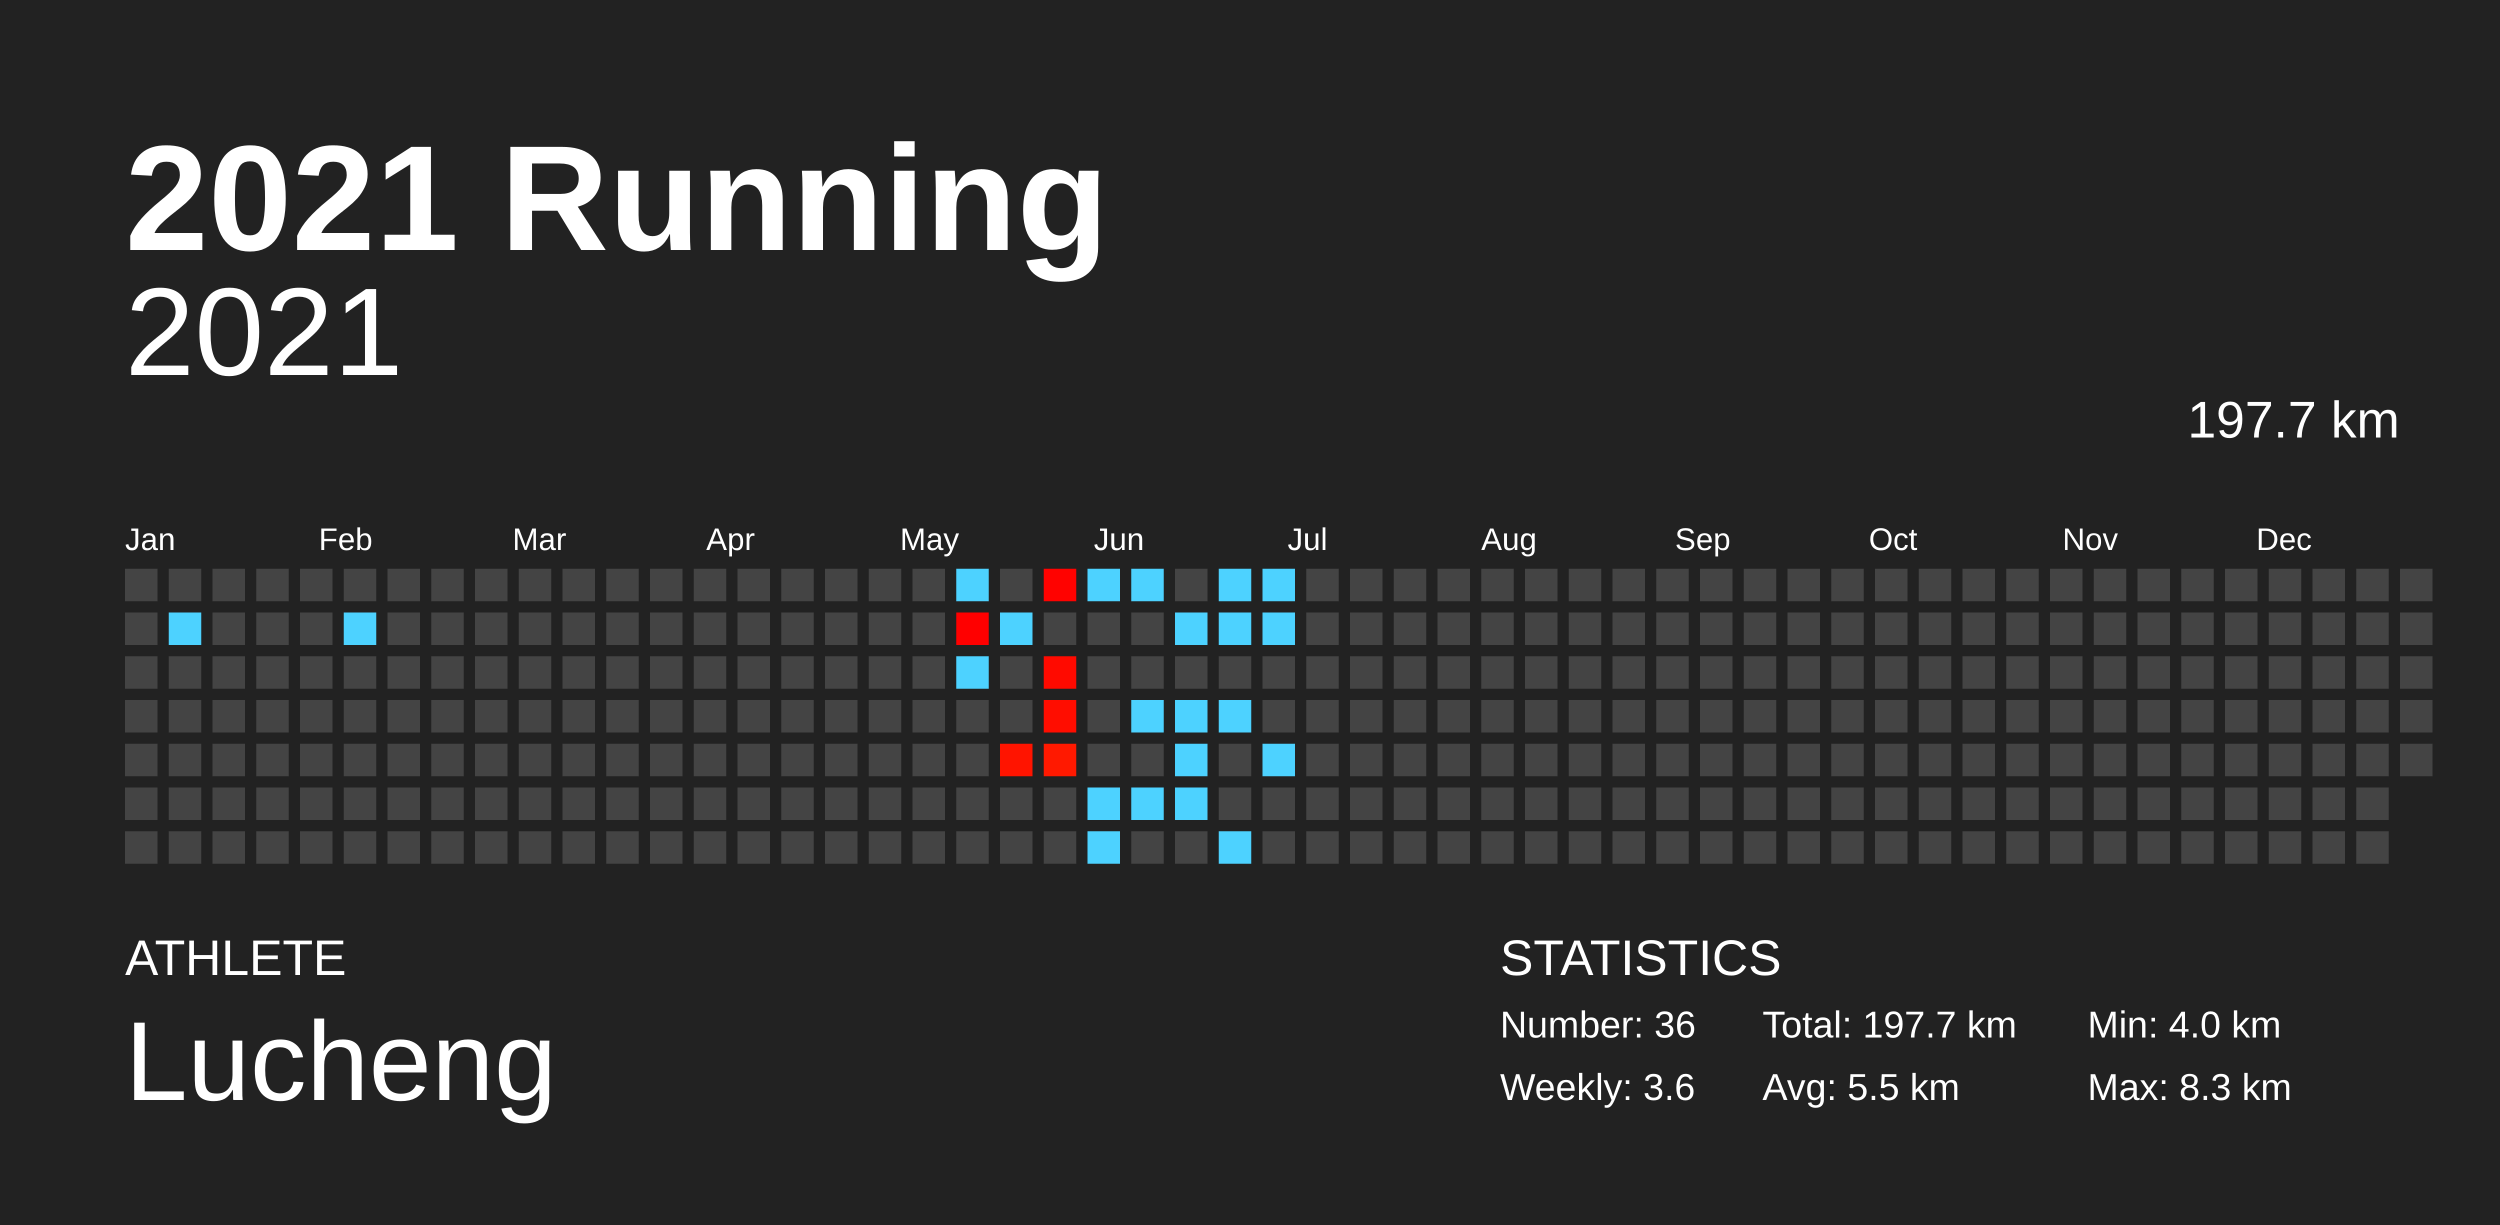
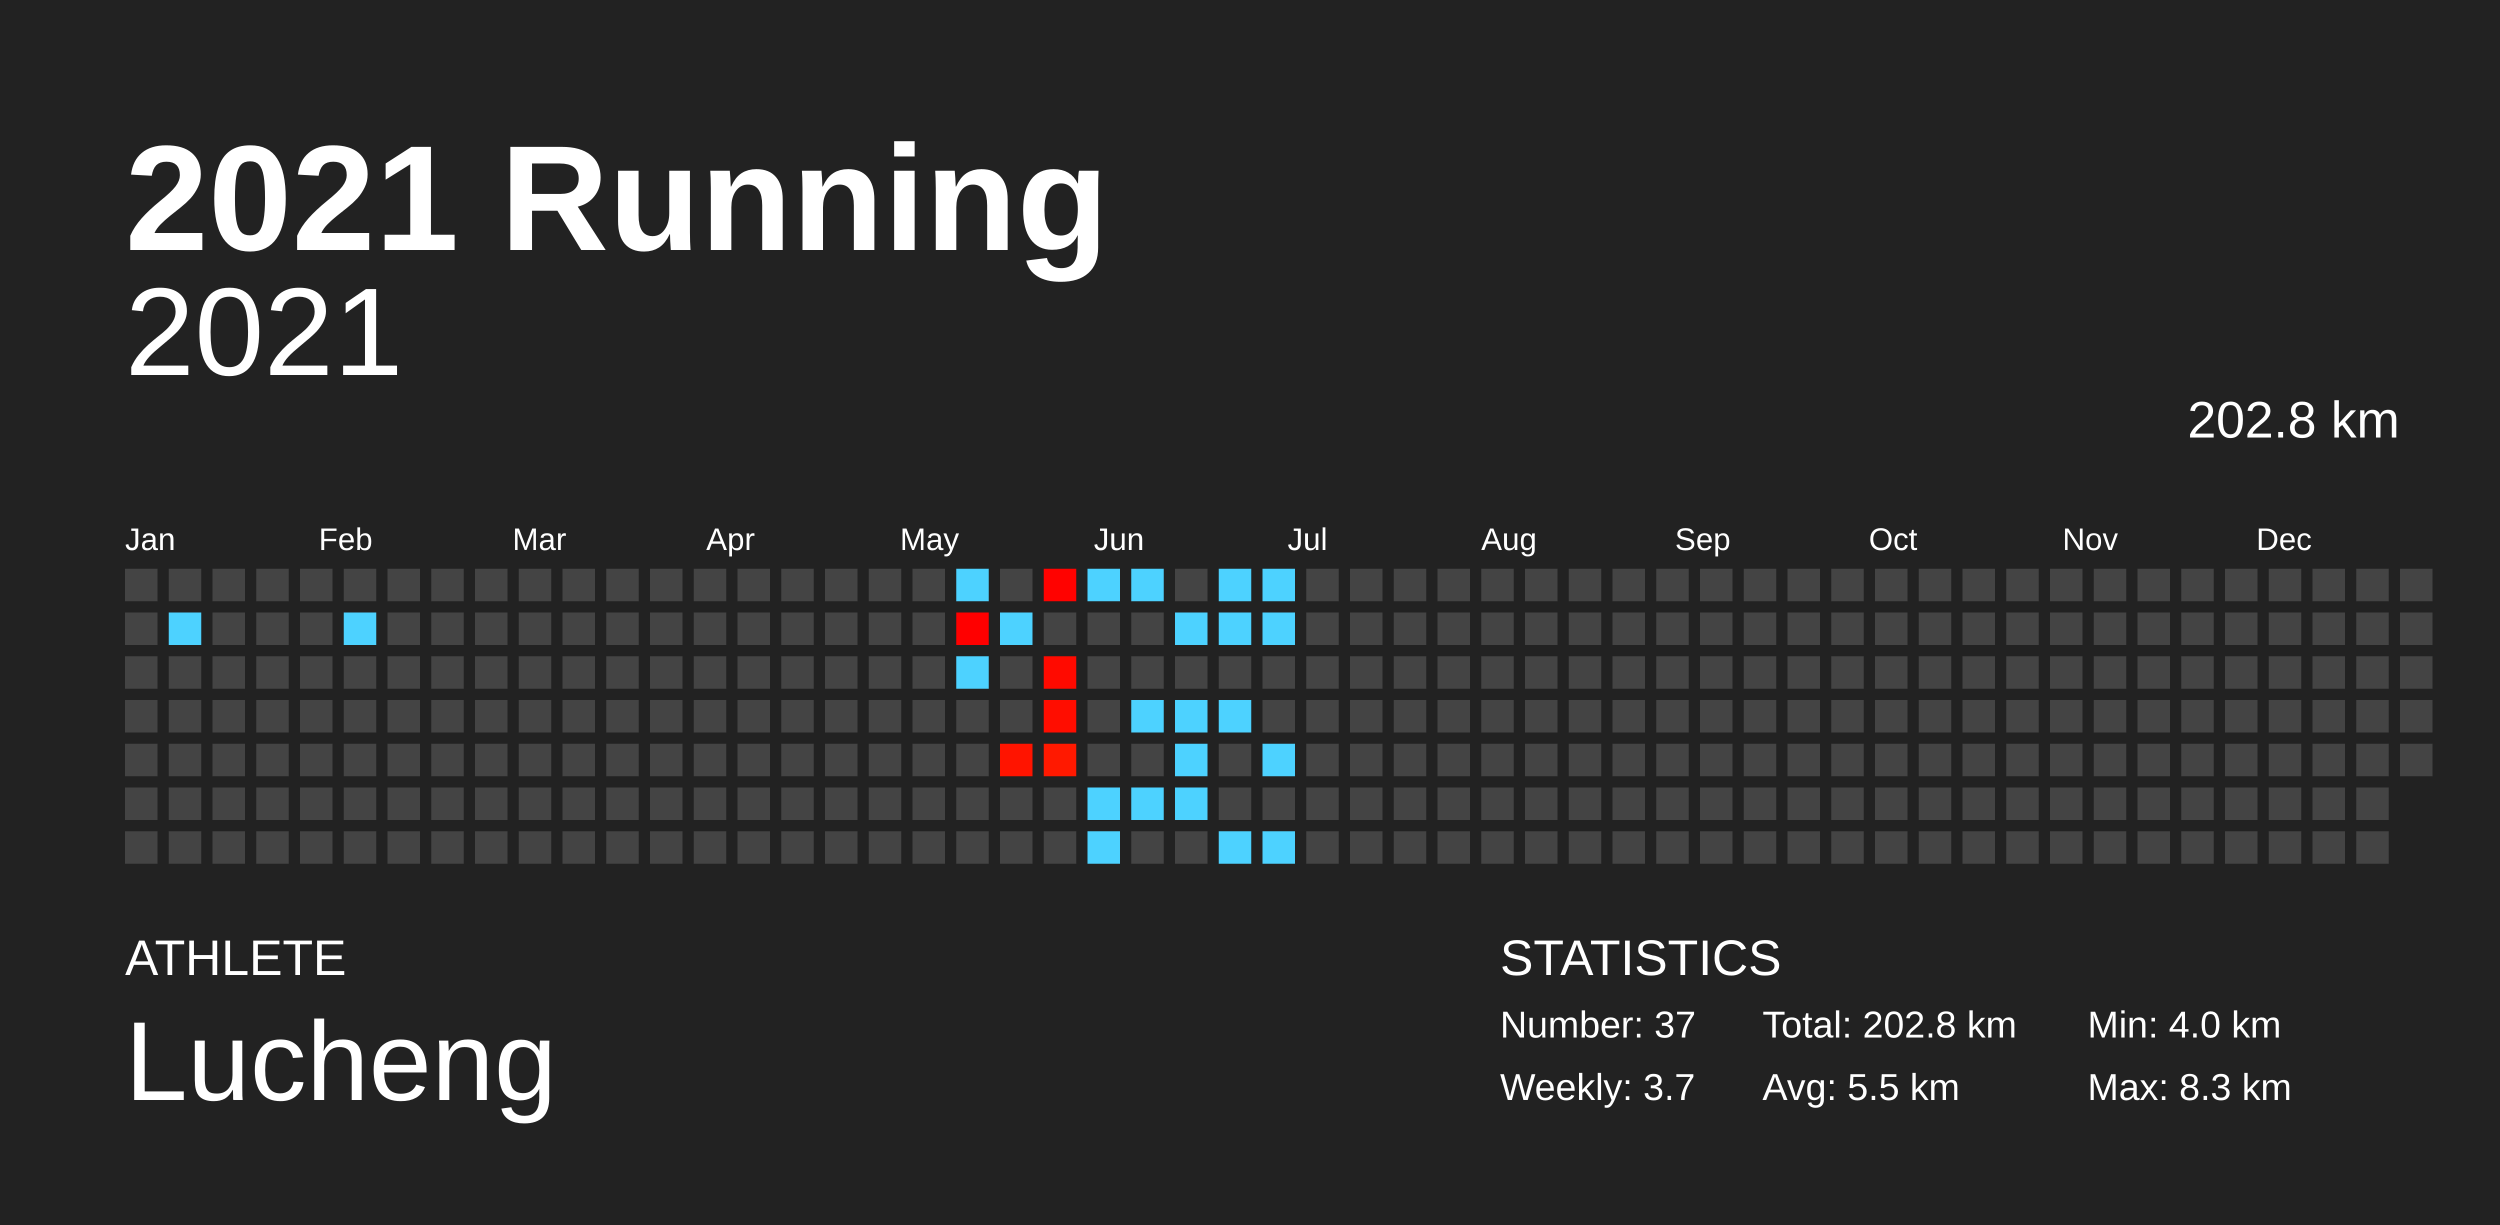
<svg xmlns="http://www.w3.org/2000/svg" baseProfile="full" height="98mm" version="1.1" viewBox="0,0,200,98" width="200mm">
  <defs />
  <rect fill="#222222" height="98" width="200" x="0" y="0" />
  <text fill="#FFFFFF" style="font-size:12px; font-family:Arial; font-weight:bold;" x="10" y="20">2021 Running</text>
  <text fill="#FFFFFF" style="font-size:4px; font-family:Arial" x="10" y="78">ATHLETE</text>
  <text fill="#FFFFFF" style="font-size:9px; font-family:Arial" x="10" y="88">Lucheng</text>
  <text fill="#FFFFFF" style="font-size:4px; font-family:Arial" x="120" y="78">STATISTICS</text>
-   <text fill="#FFFFFF" style="font-size:3px; font-family:Arial" x="120" y="83">Number: 36</text>
-   <text fill="#FFFFFF" style="font-size:3px; font-family:Arial" x="120" y="88">Weekly: 3.6</text>
-   <text fill="#FFFFFF" style="font-size:3px; font-family:Arial" x="141" y="83">Total: 197.7 km</text>
+   <text fill="#FFFFFF" style="font-size:3px; font-family:Arial" x="120" y="83">Number: 37</text>
+   <text fill="#FFFFFF" style="font-size:3px; font-family:Arial" x="120" y="88">Weekly: 3.7</text>
+   <text fill="#FFFFFF" style="font-size:3px; font-family:Arial" x="141" y="83">Total: 202.8 km</text>
  <text fill="#FFFFFF" style="font-size:3px; font-family:Arial" x="141" y="88">Avg: 5.5 km</text>
  <text fill="#FFFFFF" style="font-size:3px; font-family:Arial" x="167" y="83">Min: 4.0 km</text>
  <text fill="#FFFFFF" style="font-size:3px; font-family:Arial" x="167" y="88">Max: 8.3 km</text>
  <text alignment-baseline="hanging" fill="#FFFFFF" style="font-size:10.0px; font-family:Arial;" x="10" y="30">2021</text>
-   <text alignment-baseline="hanging" fill="#FFFFFF" style="font-size:4.125px; font-family:Arial;" x="175" y="35">197.7 km</text>
+   <text alignment-baseline="hanging" fill="#FFFFFF" style="font-size:4.125px; font-family:Arial;" x="175" y="35">202.8 km</text>
  <text fill="#FFFFFF" style="font-size:2.5px; font-family:Arial" x="10.0" y="44">Jan</text>
  <text fill="#FFFFFF" style="font-size:2.5px; font-family:Arial" x="25.5" y="44">Feb</text>
  <text fill="#FFFFFF" style="font-size:2.5px; font-family:Arial" x="41.0" y="44">Mar</text>
  <text fill="#FFFFFF" style="font-size:2.5px; font-family:Arial" x="56.5" y="44">Apr</text>
  <text fill="#FFFFFF" style="font-size:2.5px; font-family:Arial" x="72.0" y="44">May</text>
  <text fill="#FFFFFF" style="font-size:2.5px; font-family:Arial" x="87.5" y="44">Jun</text>
  <text fill="#FFFFFF" style="font-size:2.5px; font-family:Arial" x="103.0" y="44">Jul</text>
  <text fill="#FFFFFF" style="font-size:2.5px; font-family:Arial" x="118.5" y="44">Aug</text>
  <text fill="#FFFFFF" style="font-size:2.5px; font-family:Arial" x="134.0" y="44">Sep</text>
  <text fill="#FFFFFF" style="font-size:2.5px; font-family:Arial" x="149.5" y="44">Oct</text>
  <text fill="#FFFFFF" style="font-size:2.5px; font-family:Arial" x="165.0" y="44">Nov</text>
  <text fill="#FFFFFF" style="font-size:2.5px; font-family:Arial" x="180.5" y="44">Dec</text>
  <rect fill="#444444" height="2.6" width="2.6" x="10.0" y="45.5" />
  <rect fill="#444444" height="2.6" width="2.6" x="10.0" y="49.0" />
  <rect fill="#444444" height="2.6" width="2.6" x="10.0" y="52.5" />
  <rect fill="#444444" height="2.6" width="2.6" x="10.0" y="56.0" />
  <rect fill="#444444" height="2.6" width="2.6" x="10.0" y="59.5" />
  <rect fill="#444444" height="2.6" width="2.6" x="10.0" y="63.0" />
  <rect fill="#444444" height="2.6" width="2.6" x="10.0" y="66.5" />
  <rect fill="#444444" height="2.6" width="2.6" x="13.5" y="45.5" />
  <rect fill="#4dd2ff" height="2.6" width="2.6" x="13.5" y="49.0" />
  <rect fill="#444444" height="2.6" width="2.6" x="13.5" y="52.5" />
  <rect fill="#444444" height="2.6" width="2.6" x="13.5" y="56.0" />
  <rect fill="#444444" height="2.6" width="2.6" x="13.5" y="59.5" />
  <rect fill="#444444" height="2.6" width="2.6" x="13.5" y="63.0" />
  <rect fill="#444444" height="2.6" width="2.6" x="13.5" y="66.5" />
  <rect fill="#444444" height="2.6" width="2.6" x="17.0" y="45.5" />
  <rect fill="#444444" height="2.6" width="2.6" x="17.0" y="49.0" />
  <rect fill="#444444" height="2.6" width="2.6" x="17.0" y="52.5" />
  <rect fill="#444444" height="2.6" width="2.6" x="17.0" y="56.0" />
  <rect fill="#444444" height="2.6" width="2.6" x="17.0" y="59.5" />
  <rect fill="#444444" height="2.6" width="2.6" x="17.0" y="63.0" />
  <rect fill="#444444" height="2.6" width="2.6" x="17.0" y="66.5" />
  <rect fill="#444444" height="2.6" width="2.6" x="20.5" y="45.5" />
  <rect fill="#444444" height="2.6" width="2.6" x="20.5" y="49.0" />
  <rect fill="#444444" height="2.6" width="2.6" x="20.5" y="52.5" />
  <rect fill="#444444" height="2.6" width="2.6" x="20.5" y="56.0" />
  <rect fill="#444444" height="2.6" width="2.6" x="20.5" y="59.5" />
  <rect fill="#444444" height="2.6" width="2.6" x="20.5" y="63.0" />
  <rect fill="#444444" height="2.6" width="2.6" x="20.5" y="66.5" />
  <rect fill="#444444" height="2.6" width="2.6" x="24.0" y="45.5" />
  <rect fill="#444444" height="2.6" width="2.6" x="24.0" y="49.0" />
  <rect fill="#444444" height="2.6" width="2.6" x="24.0" y="52.5" />
  <rect fill="#444444" height="2.6" width="2.6" x="24.0" y="56.0" />
  <rect fill="#444444" height="2.6" width="2.6" x="24.0" y="59.5" />
  <rect fill="#444444" height="2.6" width="2.6" x="24.0" y="63.0" />
  <rect fill="#444444" height="2.6" width="2.6" x="24.0" y="66.5" />
  <rect fill="#444444" height="2.6" width="2.6" x="27.5" y="45.5" />
  <rect fill="#4dd2ff" height="2.6" width="2.6" x="27.5" y="49.0" />
  <rect fill="#444444" height="2.6" width="2.6" x="27.5" y="52.5" />
  <rect fill="#444444" height="2.6" width="2.6" x="27.5" y="56.0" />
  <rect fill="#444444" height="2.6" width="2.6" x="27.5" y="59.5" />
  <rect fill="#444444" height="2.6" width="2.6" x="27.5" y="63.0" />
  <rect fill="#444444" height="2.6" width="2.6" x="27.5" y="66.5" />
  <rect fill="#444444" height="2.6" width="2.6" x="31.0" y="45.5" />
  <rect fill="#444444" height="2.6" width="2.6" x="31.0" y="49.0" />
  <rect fill="#444444" height="2.6" width="2.6" x="31.0" y="52.5" />
  <rect fill="#444444" height="2.6" width="2.6" x="31.0" y="56.0" />
  <rect fill="#444444" height="2.6" width="2.6" x="31.0" y="59.5" />
  <rect fill="#444444" height="2.6" width="2.6" x="31.0" y="63.0" />
  <rect fill="#444444" height="2.6" width="2.6" x="31.0" y="66.5" />
  <rect fill="#444444" height="2.6" width="2.6" x="34.5" y="45.5" />
  <rect fill="#444444" height="2.6" width="2.6" x="34.5" y="49.0" />
  <rect fill="#444444" height="2.6" width="2.6" x="34.5" y="52.5" />
  <rect fill="#444444" height="2.6" width="2.6" x="34.5" y="56.0" />
  <rect fill="#444444" height="2.6" width="2.6" x="34.5" y="59.5" />
  <rect fill="#444444" height="2.6" width="2.6" x="34.5" y="63.0" />
  <rect fill="#444444" height="2.6" width="2.6" x="34.5" y="66.5" />
  <rect fill="#444444" height="2.6" width="2.6" x="38.0" y="45.5" />
  <rect fill="#444444" height="2.6" width="2.6" x="38.0" y="49.0" />
  <rect fill="#444444" height="2.6" width="2.6" x="38.0" y="52.5" />
  <rect fill="#444444" height="2.6" width="2.6" x="38.0" y="56.0" />
  <rect fill="#444444" height="2.6" width="2.6" x="38.0" y="59.5" />
  <rect fill="#444444" height="2.6" width="2.6" x="38.0" y="63.0" />
  <rect fill="#444444" height="2.6" width="2.6" x="38.0" y="66.5" />
  <rect fill="#444444" height="2.6" width="2.6" x="41.5" y="45.5" />
  <rect fill="#444444" height="2.6" width="2.6" x="41.5" y="49.0" />
  <rect fill="#444444" height="2.6" width="2.6" x="41.5" y="52.5" />
  <rect fill="#444444" height="2.6" width="2.6" x="41.5" y="56.0" />
  <rect fill="#444444" height="2.6" width="2.6" x="41.5" y="59.5" />
  <rect fill="#444444" height="2.6" width="2.6" x="41.5" y="63.0" />
  <rect fill="#444444" height="2.6" width="2.6" x="41.5" y="66.5" />
  <rect fill="#444444" height="2.6" width="2.6" x="45.0" y="45.5" />
  <rect fill="#444444" height="2.6" width="2.6" x="45.0" y="49.0" />
  <rect fill="#444444" height="2.6" width="2.6" x="45.0" y="52.5" />
  <rect fill="#444444" height="2.6" width="2.6" x="45.0" y="56.0" />
  <rect fill="#444444" height="2.6" width="2.6" x="45.0" y="59.5" />
  <rect fill="#444444" height="2.6" width="2.6" x="45.0" y="63.0" />
  <rect fill="#444444" height="2.6" width="2.6" x="45.0" y="66.5" />
  <rect fill="#444444" height="2.6" width="2.6" x="48.5" y="45.5" />
  <rect fill="#444444" height="2.6" width="2.6" x="48.5" y="49.0" />
  <rect fill="#444444" height="2.6" width="2.6" x="48.5" y="52.5" />
  <rect fill="#444444" height="2.6" width="2.6" x="48.5" y="56.0" />
  <rect fill="#444444" height="2.6" width="2.6" x="48.5" y="59.5" />
  <rect fill="#444444" height="2.6" width="2.6" x="48.5" y="63.0" />
  <rect fill="#444444" height="2.6" width="2.6" x="48.5" y="66.5" />
  <rect fill="#444444" height="2.6" width="2.6" x="52.0" y="45.5" />
  <rect fill="#444444" height="2.6" width="2.6" x="52.0" y="49.0" />
  <rect fill="#444444" height="2.6" width="2.6" x="52.0" y="52.5" />
  <rect fill="#444444" height="2.6" width="2.6" x="52.0" y="56.0" />
  <rect fill="#444444" height="2.6" width="2.6" x="52.0" y="59.5" />
  <rect fill="#444444" height="2.6" width="2.6" x="52.0" y="63.0" />
  <rect fill="#444444" height="2.6" width="2.6" x="52.0" y="66.5" />
  <rect fill="#444444" height="2.6" width="2.6" x="55.5" y="45.5" />
  <rect fill="#444444" height="2.6" width="2.6" x="55.5" y="49.0" />
  <rect fill="#444444" height="2.6" width="2.6" x="55.5" y="52.5" />
  <rect fill="#444444" height="2.6" width="2.6" x="55.5" y="56.0" />
  <rect fill="#444444" height="2.6" width="2.6" x="55.5" y="59.5" />
  <rect fill="#444444" height="2.6" width="2.6" x="55.5" y="63.0" />
  <rect fill="#444444" height="2.6" width="2.6" x="55.5" y="66.5" />
  <rect fill="#444444" height="2.6" width="2.6" x="59.0" y="45.5" />
  <rect fill="#444444" height="2.6" width="2.6" x="59.0" y="49.0" />
  <rect fill="#444444" height="2.6" width="2.6" x="59.0" y="52.5" />
  <rect fill="#444444" height="2.6" width="2.6" x="59.0" y="56.0" />
  <rect fill="#444444" height="2.6" width="2.6" x="59.0" y="59.5" />
  <rect fill="#444444" height="2.6" width="2.6" x="59.0" y="63.0" />
  <rect fill="#444444" height="2.6" width="2.6" x="59.0" y="66.5" />
  <rect fill="#444444" height="2.6" width="2.6" x="62.5" y="45.5" />
  <rect fill="#444444" height="2.6" width="2.6" x="62.5" y="49.0" />
  <rect fill="#444444" height="2.6" width="2.6" x="62.5" y="52.5" />
  <rect fill="#444444" height="2.6" width="2.6" x="62.5" y="56.0" />
  <rect fill="#444444" height="2.6" width="2.6" x="62.5" y="59.5" />
  <rect fill="#444444" height="2.6" width="2.6" x="62.5" y="63.0" />
  <rect fill="#444444" height="2.6" width="2.6" x="62.5" y="66.5" />
  <rect fill="#444444" height="2.6" width="2.6" x="66.0" y="45.5" />
  <rect fill="#444444" height="2.6" width="2.6" x="66.0" y="49.0" />
  <rect fill="#444444" height="2.6" width="2.6" x="66.0" y="52.5" />
  <rect fill="#444444" height="2.6" width="2.6" x="66.0" y="56.0" />
  <rect fill="#444444" height="2.6" width="2.6" x="66.0" y="59.5" />
  <rect fill="#444444" height="2.6" width="2.6" x="66.0" y="63.0" />
  <rect fill="#444444" height="2.6" width="2.6" x="66.0" y="66.5" />
  <rect fill="#444444" height="2.6" width="2.6" x="69.5" y="45.5" />
  <rect fill="#444444" height="2.6" width="2.6" x="69.5" y="49.0" />
  <rect fill="#444444" height="2.6" width="2.6" x="69.5" y="52.5" />
  <rect fill="#444444" height="2.6" width="2.6" x="69.5" y="56.0" />
  <rect fill="#444444" height="2.6" width="2.6" x="69.5" y="59.5" />
  <rect fill="#444444" height="2.6" width="2.6" x="69.5" y="63.0" />
  <rect fill="#444444" height="2.6" width="2.6" x="69.5" y="66.5" />
  <rect fill="#444444" height="2.6" width="2.6" x="73.0" y="45.5" />
  <rect fill="#444444" height="2.6" width="2.6" x="73.0" y="49.0" />
  <rect fill="#444444" height="2.6" width="2.6" x="73.0" y="52.5" />
  <rect fill="#444444" height="2.6" width="2.6" x="73.0" y="56.0" />
  <rect fill="#444444" height="2.6" width="2.6" x="73.0" y="59.5" />
  <rect fill="#444444" height="2.6" width="2.6" x="73.0" y="63.0" />
  <rect fill="#444444" height="2.6" width="2.6" x="73.0" y="66.5" />
  <rect fill="#4dd2ff" height="2.6" width="2.6" x="76.5" y="45.5" />
  <rect fill="#ff0000" height="2.6" width="2.6" x="76.5" y="49.0" />
  <rect fill="#4dd2ff" height="2.6" width="2.6" x="76.5" y="52.5" />
  <rect fill="#444444" height="2.6" width="2.6" x="76.5" y="56.0" />
  <rect fill="#444444" height="2.6" width="2.6" x="76.5" y="59.5" />
  <rect fill="#444444" height="2.6" width="2.6" x="76.5" y="63.0" />
  <rect fill="#444444" height="2.6" width="2.6" x="76.5" y="66.5" />
  <rect fill="#444444" height="2.6" width="2.6" x="80.0" y="45.5" />
  <rect fill="#4dd2ff" height="2.6" width="2.6" x="80.0" y="49.0" />
  <rect fill="#444444" height="2.6" width="2.6" x="80.0" y="52.5" />
  <rect fill="#444444" height="2.6" width="2.6" x="80.0" y="56.0" />
  <rect fill="#ff1400" height="2.6" width="2.6" x="80.0" y="59.5" />
  <rect fill="#444444" height="2.6" width="2.6" x="80.0" y="63.0" />
  <rect fill="#444444" height="2.6" width="2.6" x="80.0" y="66.5" />
  <rect fill="#ff0200" height="2.6" width="2.6" x="83.5" y="45.5" />
  <rect fill="#444444" height="2.6" width="2.6" x="83.5" y="49.0" />
  <rect fill="#ff0a00" height="2.6" width="2.6" x="83.5" y="52.5" />
  <rect fill="#ff0d00" height="2.6" width="2.6" x="83.5" y="56.0" />
  <rect fill="#ff1900" height="2.6" width="2.6" x="83.5" y="59.5" />
  <rect fill="#444444" height="2.6" width="2.6" x="83.5" y="63.0" />
  <rect fill="#444444" height="2.6" width="2.6" x="83.5" y="66.5" />
  <rect fill="#4dd2ff" height="2.6" width="2.6" x="87.0" y="45.5" />
  <rect fill="#444444" height="2.6" width="2.6" x="87.0" y="49.0" />
  <rect fill="#444444" height="2.6" width="2.6" x="87.0" y="52.5" />
  <rect fill="#444444" height="2.6" width="2.6" x="87.0" y="56.0" />
  <rect fill="#444444" height="2.6" width="2.6" x="87.0" y="59.5" />
  <rect fill="#4dd2ff" height="2.6" width="2.6" x="87.0" y="63.0" />
  <rect fill="#4dd2ff" height="2.6" width="2.6" x="87.0" y="66.5" />
  <rect fill="#4dd2ff" height="2.6" width="2.6" x="90.5" y="45.5" />
  <rect fill="#444444" height="2.6" width="2.6" x="90.5" y="49.0" />
  <rect fill="#444444" height="2.6" width="2.6" x="90.5" y="52.5" />
  <rect fill="#4dd2ff" height="2.6" width="2.6" x="90.5" y="56.0" />
  <rect fill="#444444" height="2.6" width="2.6" x="90.5" y="59.5" />
  <rect fill="#4dd2ff" height="2.6" width="2.6" x="90.5" y="63.0" />
  <rect fill="#444444" height="2.6" width="2.6" x="90.5" y="66.5" />
  <rect fill="#444444" height="2.6" width="2.6" x="94.0" y="45.5" />
  <rect fill="#4dd2ff" height="2.6" width="2.6" x="94.0" y="49.0" />
  <rect fill="#444444" height="2.6" width="2.6" x="94.0" y="52.5" />
  <rect fill="#4dd2ff" height="2.6" width="2.6" x="94.0" y="56.0" />
  <rect fill="#4dd2ff" height="2.6" width="2.6" x="94.0" y="59.5" />
  <rect fill="#4dd2ff" height="2.6" width="2.6" x="94.0" y="63.0" />
  <rect fill="#444444" height="2.6" width="2.6" x="94.0" y="66.5" />
  <rect fill="#4dd2ff" height="2.6" width="2.6" x="97.5" y="45.5" />
  <rect fill="#4dd2ff" height="2.6" width="2.6" x="97.5" y="49.0" />
  <rect fill="#444444" height="2.6" width="2.6" x="97.5" y="52.5" />
  <rect fill="#4dd2ff" height="2.6" width="2.6" x="97.5" y="56.0" />
  <rect fill="#444444" height="2.6" width="2.6" x="97.5" y="59.5" />
  <rect fill="#444444" height="2.6" width="2.6" x="97.5" y="63.0" />
  <rect fill="#4dd2ff" height="2.6" width="2.6" x="97.5" y="66.5" />
  <rect fill="#4dd2ff" height="2.6" width="2.6" x="101.0" y="45.5" />
  <rect fill="#4dd2ff" height="2.6" width="2.6" x="101.0" y="49.0" />
  <rect fill="#444444" height="2.6" width="2.6" x="101.0" y="52.5" />
  <rect fill="#444444" height="2.6" width="2.6" x="101.0" y="56.0" />
  <rect fill="#4dd2ff" height="2.6" width="2.6" x="101.0" y="59.5" />
  <rect fill="#444444" height="2.6" width="2.6" x="101.0" y="63.0" />
-   <rect fill="#444444" height="2.6" width="2.6" x="101.0" y="66.5" />
+   <rect fill="#4dd2ff" height="2.6" width="2.6" x="101.0" y="66.5" />
  <rect fill="#444444" height="2.6" width="2.6" x="104.5" y="45.5" />
  <rect fill="#444444" height="2.6" width="2.6" x="104.5" y="49.0" />
  <rect fill="#444444" height="2.6" width="2.6" x="104.5" y="52.5" />
  <rect fill="#444444" height="2.6" width="2.6" x="104.5" y="56.0" />
  <rect fill="#444444" height="2.6" width="2.6" x="104.5" y="59.5" />
  <rect fill="#444444" height="2.6" width="2.6" x="104.5" y="63.0" />
  <rect fill="#444444" height="2.6" width="2.6" x="104.5" y="66.5" />
  <rect fill="#444444" height="2.6" width="2.6" x="108.0" y="45.5" />
  <rect fill="#444444" height="2.6" width="2.6" x="108.0" y="49.0" />
  <rect fill="#444444" height="2.6" width="2.6" x="108.0" y="52.5" />
  <rect fill="#444444" height="2.6" width="2.6" x="108.0" y="56.0" />
  <rect fill="#444444" height="2.6" width="2.6" x="108.0" y="59.5" />
  <rect fill="#444444" height="2.6" width="2.6" x="108.0" y="63.0" />
  <rect fill="#444444" height="2.6" width="2.6" x="108.0" y="66.5" />
  <rect fill="#444444" height="2.6" width="2.6" x="111.5" y="45.5" />
  <rect fill="#444444" height="2.6" width="2.6" x="111.5" y="49.0" />
  <rect fill="#444444" height="2.6" width="2.6" x="111.5" y="52.5" />
  <rect fill="#444444" height="2.6" width="2.6" x="111.5" y="56.0" />
  <rect fill="#444444" height="2.6" width="2.6" x="111.5" y="59.5" />
  <rect fill="#444444" height="2.6" width="2.6" x="111.5" y="63.0" />
  <rect fill="#444444" height="2.6" width="2.6" x="111.5" y="66.5" />
  <rect fill="#444444" height="2.6" width="2.6" x="115.0" y="45.5" />
  <rect fill="#444444" height="2.6" width="2.6" x="115.0" y="49.0" />
  <rect fill="#444444" height="2.6" width="2.6" x="115.0" y="52.5" />
  <rect fill="#444444" height="2.6" width="2.6" x="115.0" y="56.0" />
  <rect fill="#444444" height="2.6" width="2.6" x="115.0" y="59.5" />
  <rect fill="#444444" height="2.6" width="2.6" x="115.0" y="63.0" />
  <rect fill="#444444" height="2.6" width="2.6" x="115.0" y="66.5" />
  <rect fill="#444444" height="2.6" width="2.6" x="118.5" y="45.5" />
  <rect fill="#444444" height="2.6" width="2.6" x="118.5" y="49.0" />
  <rect fill="#444444" height="2.6" width="2.6" x="118.5" y="52.5" />
  <rect fill="#444444" height="2.6" width="2.6" x="118.5" y="56.0" />
  <rect fill="#444444" height="2.6" width="2.6" x="118.5" y="59.5" />
  <rect fill="#444444" height="2.6" width="2.6" x="118.5" y="63.0" />
  <rect fill="#444444" height="2.6" width="2.6" x="118.5" y="66.5" />
  <rect fill="#444444" height="2.6" width="2.6" x="122.0" y="45.5" />
  <rect fill="#444444" height="2.6" width="2.6" x="122.0" y="49.0" />
  <rect fill="#444444" height="2.6" width="2.6" x="122.0" y="52.5" />
  <rect fill="#444444" height="2.6" width="2.6" x="122.0" y="56.0" />
  <rect fill="#444444" height="2.6" width="2.6" x="122.0" y="59.5" />
  <rect fill="#444444" height="2.6" width="2.6" x="122.0" y="63.0" />
  <rect fill="#444444" height="2.6" width="2.6" x="122.0" y="66.5" />
  <rect fill="#444444" height="2.6" width="2.6" x="125.5" y="45.5" />
  <rect fill="#444444" height="2.6" width="2.6" x="125.5" y="49.0" />
  <rect fill="#444444" height="2.6" width="2.6" x="125.5" y="52.5" />
  <rect fill="#444444" height="2.6" width="2.6" x="125.5" y="56.0" />
  <rect fill="#444444" height="2.6" width="2.6" x="125.5" y="59.5" />
  <rect fill="#444444" height="2.6" width="2.6" x="125.5" y="63.0" />
  <rect fill="#444444" height="2.6" width="2.6" x="125.5" y="66.5" />
  <rect fill="#444444" height="2.6" width="2.6" x="129.0" y="45.5" />
  <rect fill="#444444" height="2.6" width="2.6" x="129.0" y="49.0" />
  <rect fill="#444444" height="2.6" width="2.6" x="129.0" y="52.5" />
  <rect fill="#444444" height="2.6" width="2.6" x="129.0" y="56.0" />
  <rect fill="#444444" height="2.6" width="2.6" x="129.0" y="59.5" />
  <rect fill="#444444" height="2.6" width="2.6" x="129.0" y="63.0" />
  <rect fill="#444444" height="2.6" width="2.6" x="129.0" y="66.5" />
  <rect fill="#444444" height="2.6" width="2.6" x="132.5" y="45.5" />
  <rect fill="#444444" height="2.6" width="2.6" x="132.5" y="49.0" />
  <rect fill="#444444" height="2.6" width="2.6" x="132.5" y="52.5" />
  <rect fill="#444444" height="2.6" width="2.6" x="132.5" y="56.0" />
  <rect fill="#444444" height="2.6" width="2.6" x="132.5" y="59.5" />
  <rect fill="#444444" height="2.6" width="2.6" x="132.5" y="63.0" />
  <rect fill="#444444" height="2.6" width="2.6" x="132.5" y="66.5" />
  <rect fill="#444444" height="2.6" width="2.6" x="136.0" y="45.5" />
  <rect fill="#444444" height="2.6" width="2.6" x="136.0" y="49.0" />
  <rect fill="#444444" height="2.6" width="2.6" x="136.0" y="52.5" />
  <rect fill="#444444" height="2.6" width="2.6" x="136.0" y="56.0" />
  <rect fill="#444444" height="2.6" width="2.6" x="136.0" y="59.5" />
  <rect fill="#444444" height="2.6" width="2.6" x="136.0" y="63.0" />
  <rect fill="#444444" height="2.6" width="2.6" x="136.0" y="66.5" />
  <rect fill="#444444" height="2.6" width="2.6" x="139.5" y="45.5" />
  <rect fill="#444444" height="2.6" width="2.6" x="139.5" y="49.0" />
  <rect fill="#444444" height="2.6" width="2.6" x="139.5" y="52.5" />
  <rect fill="#444444" height="2.6" width="2.6" x="139.5" y="56.0" />
  <rect fill="#444444" height="2.6" width="2.6" x="139.5" y="59.5" />
  <rect fill="#444444" height="2.6" width="2.6" x="139.5" y="63.0" />
  <rect fill="#444444" height="2.6" width="2.6" x="139.5" y="66.5" />
  <rect fill="#444444" height="2.6" width="2.6" x="143.0" y="45.5" />
  <rect fill="#444444" height="2.6" width="2.6" x="143.0" y="49.0" />
  <rect fill="#444444" height="2.6" width="2.6" x="143.0" y="52.5" />
  <rect fill="#444444" height="2.6" width="2.6" x="143.0" y="56.0" />
  <rect fill="#444444" height="2.6" width="2.6" x="143.0" y="59.5" />
  <rect fill="#444444" height="2.6" width="2.6" x="143.0" y="63.0" />
  <rect fill="#444444" height="2.6" width="2.6" x="143.0" y="66.5" />
  <rect fill="#444444" height="2.6" width="2.6" x="146.5" y="45.5" />
  <rect fill="#444444" height="2.6" width="2.6" x="146.5" y="49.0" />
  <rect fill="#444444" height="2.6" width="2.6" x="146.5" y="52.5" />
  <rect fill="#444444" height="2.6" width="2.6" x="146.5" y="56.0" />
  <rect fill="#444444" height="2.6" width="2.6" x="146.5" y="59.5" />
  <rect fill="#444444" height="2.6" width="2.6" x="146.5" y="63.0" />
  <rect fill="#444444" height="2.6" width="2.6" x="146.5" y="66.5" />
  <rect fill="#444444" height="2.6" width="2.6" x="150.0" y="45.5" />
  <rect fill="#444444" height="2.6" width="2.6" x="150.0" y="49.0" />
  <rect fill="#444444" height="2.6" width="2.6" x="150.0" y="52.5" />
  <rect fill="#444444" height="2.6" width="2.6" x="150.0" y="56.0" />
  <rect fill="#444444" height="2.6" width="2.6" x="150.0" y="59.5" />
  <rect fill="#444444" height="2.6" width="2.6" x="150.0" y="63.0" />
  <rect fill="#444444" height="2.6" width="2.6" x="150.0" y="66.5" />
  <rect fill="#444444" height="2.6" width="2.6" x="153.5" y="45.5" />
  <rect fill="#444444" height="2.6" width="2.6" x="153.5" y="49.0" />
  <rect fill="#444444" height="2.6" width="2.6" x="153.5" y="52.5" />
  <rect fill="#444444" height="2.6" width="2.6" x="153.5" y="56.0" />
  <rect fill="#444444" height="2.6" width="2.6" x="153.5" y="59.5" />
  <rect fill="#444444" height="2.6" width="2.6" x="153.5" y="63.0" />
  <rect fill="#444444" height="2.6" width="2.6" x="153.5" y="66.5" />
  <rect fill="#444444" height="2.6" width="2.6" x="157.0" y="45.5" />
  <rect fill="#444444" height="2.6" width="2.6" x="157.0" y="49.0" />
  <rect fill="#444444" height="2.6" width="2.6" x="157.0" y="52.5" />
  <rect fill="#444444" height="2.6" width="2.6" x="157.0" y="56.0" />
  <rect fill="#444444" height="2.6" width="2.6" x="157.0" y="59.5" />
  <rect fill="#444444" height="2.6" width="2.6" x="157.0" y="63.0" />
  <rect fill="#444444" height="2.6" width="2.6" x="157.0" y="66.5" />
  <rect fill="#444444" height="2.6" width="2.6" x="160.5" y="45.5" />
  <rect fill="#444444" height="2.6" width="2.6" x="160.5" y="49.0" />
  <rect fill="#444444" height="2.6" width="2.6" x="160.5" y="52.5" />
  <rect fill="#444444" height="2.6" width="2.6" x="160.5" y="56.0" />
  <rect fill="#444444" height="2.6" width="2.6" x="160.5" y="59.5" />
  <rect fill="#444444" height="2.6" width="2.6" x="160.5" y="63.0" />
  <rect fill="#444444" height="2.6" width="2.6" x="160.5" y="66.5" />
  <rect fill="#444444" height="2.6" width="2.6" x="164.0" y="45.5" />
  <rect fill="#444444" height="2.6" width="2.6" x="164.0" y="49.0" />
  <rect fill="#444444" height="2.6" width="2.6" x="164.0" y="52.5" />
  <rect fill="#444444" height="2.6" width="2.6" x="164.0" y="56.0" />
  <rect fill="#444444" height="2.6" width="2.6" x="164.0" y="59.5" />
  <rect fill="#444444" height="2.6" width="2.6" x="164.0" y="63.0" />
  <rect fill="#444444" height="2.6" width="2.6" x="164.0" y="66.5" />
  <rect fill="#444444" height="2.6" width="2.6" x="167.5" y="45.5" />
  <rect fill="#444444" height="2.6" width="2.6" x="167.5" y="49.0" />
  <rect fill="#444444" height="2.6" width="2.6" x="167.5" y="52.5" />
  <rect fill="#444444" height="2.6" width="2.6" x="167.5" y="56.0" />
  <rect fill="#444444" height="2.6" width="2.6" x="167.5" y="59.5" />
  <rect fill="#444444" height="2.6" width="2.6" x="167.5" y="63.0" />
  <rect fill="#444444" height="2.6" width="2.6" x="167.5" y="66.5" />
  <rect fill="#444444" height="2.6" width="2.6" x="171.0" y="45.5" />
  <rect fill="#444444" height="2.6" width="2.6" x="171.0" y="49.0" />
  <rect fill="#444444" height="2.6" width="2.6" x="171.0" y="52.5" />
  <rect fill="#444444" height="2.6" width="2.6" x="171.0" y="56.0" />
  <rect fill="#444444" height="2.6" width="2.6" x="171.0" y="59.5" />
  <rect fill="#444444" height="2.6" width="2.6" x="171.0" y="63.0" />
  <rect fill="#444444" height="2.6" width="2.6" x="171.0" y="66.5" />
  <rect fill="#444444" height="2.6" width="2.6" x="174.5" y="45.5" />
  <rect fill="#444444" height="2.6" width="2.6" x="174.5" y="49.0" />
  <rect fill="#444444" height="2.6" width="2.6" x="174.5" y="52.5" />
  <rect fill="#444444" height="2.6" width="2.6" x="174.5" y="56.0" />
  <rect fill="#444444" height="2.6" width="2.6" x="174.5" y="59.5" />
  <rect fill="#444444" height="2.6" width="2.6" x="174.5" y="63.0" />
  <rect fill="#444444" height="2.6" width="2.6" x="174.5" y="66.5" />
  <rect fill="#444444" height="2.6" width="2.6" x="178.0" y="45.5" />
  <rect fill="#444444" height="2.6" width="2.6" x="178.0" y="49.0" />
  <rect fill="#444444" height="2.6" width="2.6" x="178.0" y="52.5" />
  <rect fill="#444444" height="2.6" width="2.6" x="178.0" y="56.0" />
  <rect fill="#444444" height="2.6" width="2.6" x="178.0" y="59.5" />
  <rect fill="#444444" height="2.6" width="2.6" x="178.0" y="63.0" />
  <rect fill="#444444" height="2.6" width="2.6" x="178.0" y="66.5" />
  <rect fill="#444444" height="2.6" width="2.6" x="181.5" y="45.5" />
  <rect fill="#444444" height="2.6" width="2.6" x="181.5" y="49.0" />
  <rect fill="#444444" height="2.6" width="2.6" x="181.5" y="52.5" />
  <rect fill="#444444" height="2.6" width="2.6" x="181.5" y="56.0" />
  <rect fill="#444444" height="2.6" width="2.6" x="181.5" y="59.5" />
  <rect fill="#444444" height="2.6" width="2.6" x="181.5" y="63.0" />
  <rect fill="#444444" height="2.6" width="2.6" x="181.5" y="66.5" />
  <rect fill="#444444" height="2.6" width="2.6" x="185.0" y="45.5" />
  <rect fill="#444444" height="2.6" width="2.6" x="185.0" y="49.0" />
  <rect fill="#444444" height="2.6" width="2.6" x="185.0" y="52.5" />
  <rect fill="#444444" height="2.6" width="2.6" x="185.0" y="56.0" />
  <rect fill="#444444" height="2.6" width="2.6" x="185.0" y="59.5" />
  <rect fill="#444444" height="2.6" width="2.6" x="185.0" y="63.0" />
  <rect fill="#444444" height="2.6" width="2.6" x="185.0" y="66.5" />
  <rect fill="#444444" height="2.6" width="2.6" x="188.5" y="45.5" />
  <rect fill="#444444" height="2.6" width="2.6" x="188.5" y="49.0" />
  <rect fill="#444444" height="2.6" width="2.6" x="188.5" y="52.5" />
  <rect fill="#444444" height="2.6" width="2.6" x="188.5" y="56.0" />
  <rect fill="#444444" height="2.6" width="2.6" x="188.5" y="59.5" />
  <rect fill="#444444" height="2.6" width="2.6" x="188.5" y="63.0" />
  <rect fill="#444444" height="2.6" width="2.6" x="188.5" y="66.5" />
  <rect fill="#444444" height="2.6" width="2.6" x="192.0" y="45.5" />
  <rect fill="#444444" height="2.6" width="2.6" x="192.0" y="49.0" />
  <rect fill="#444444" height="2.6" width="2.6" x="192.0" y="52.5" />
  <rect fill="#444444" height="2.6" width="2.6" x="192.0" y="56.0" />
  <rect fill="#444444" height="2.6" width="2.6" x="192.0" y="59.5" />
</svg>
